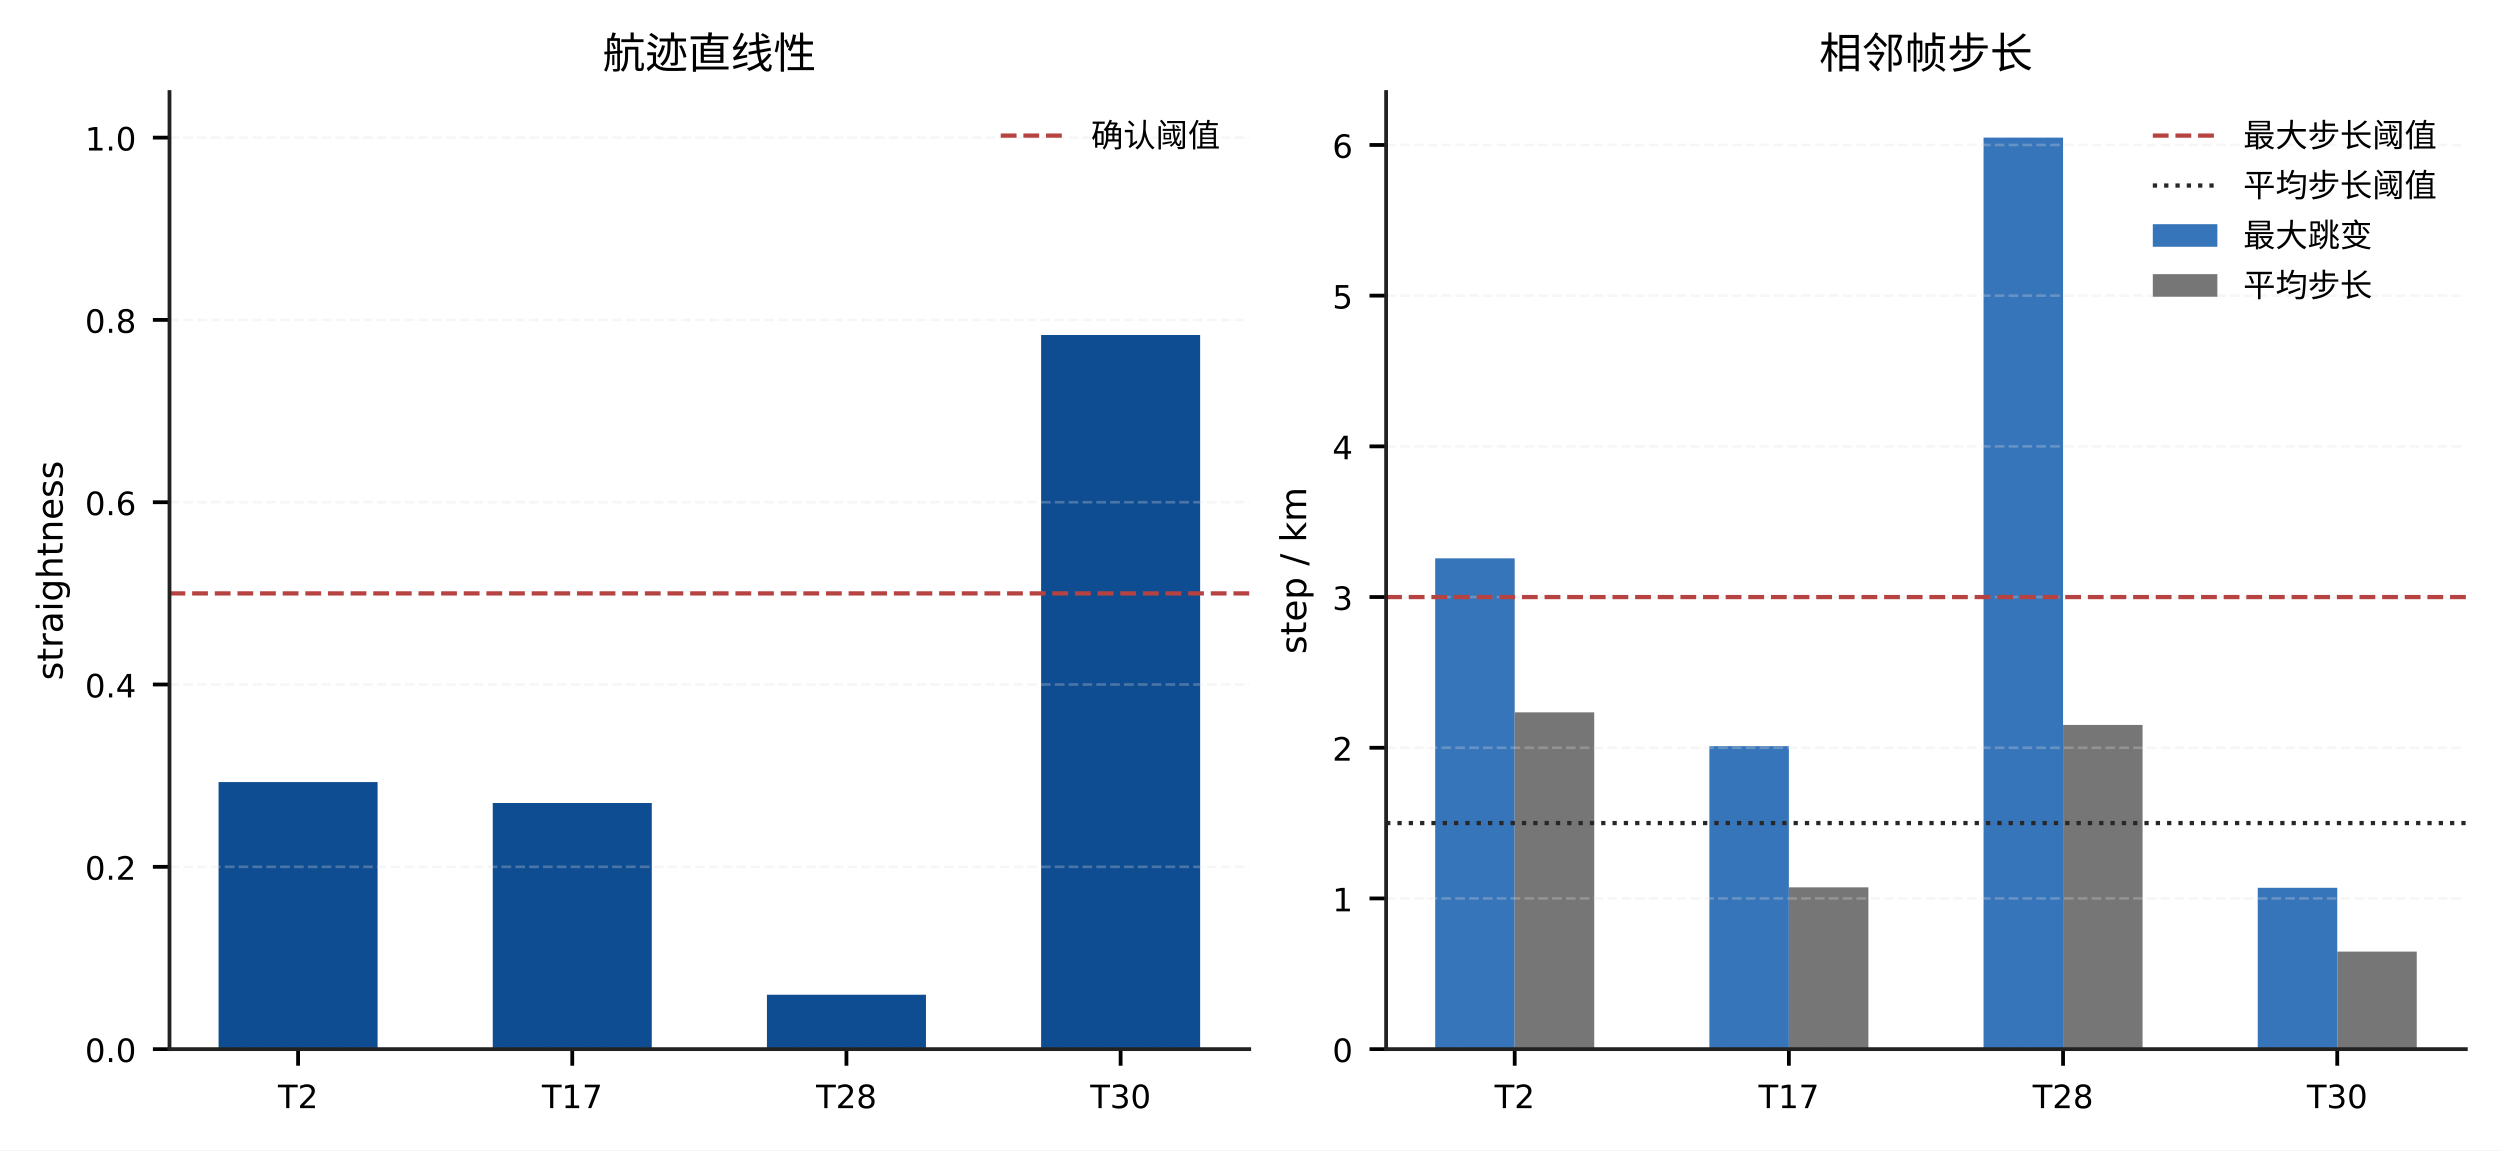
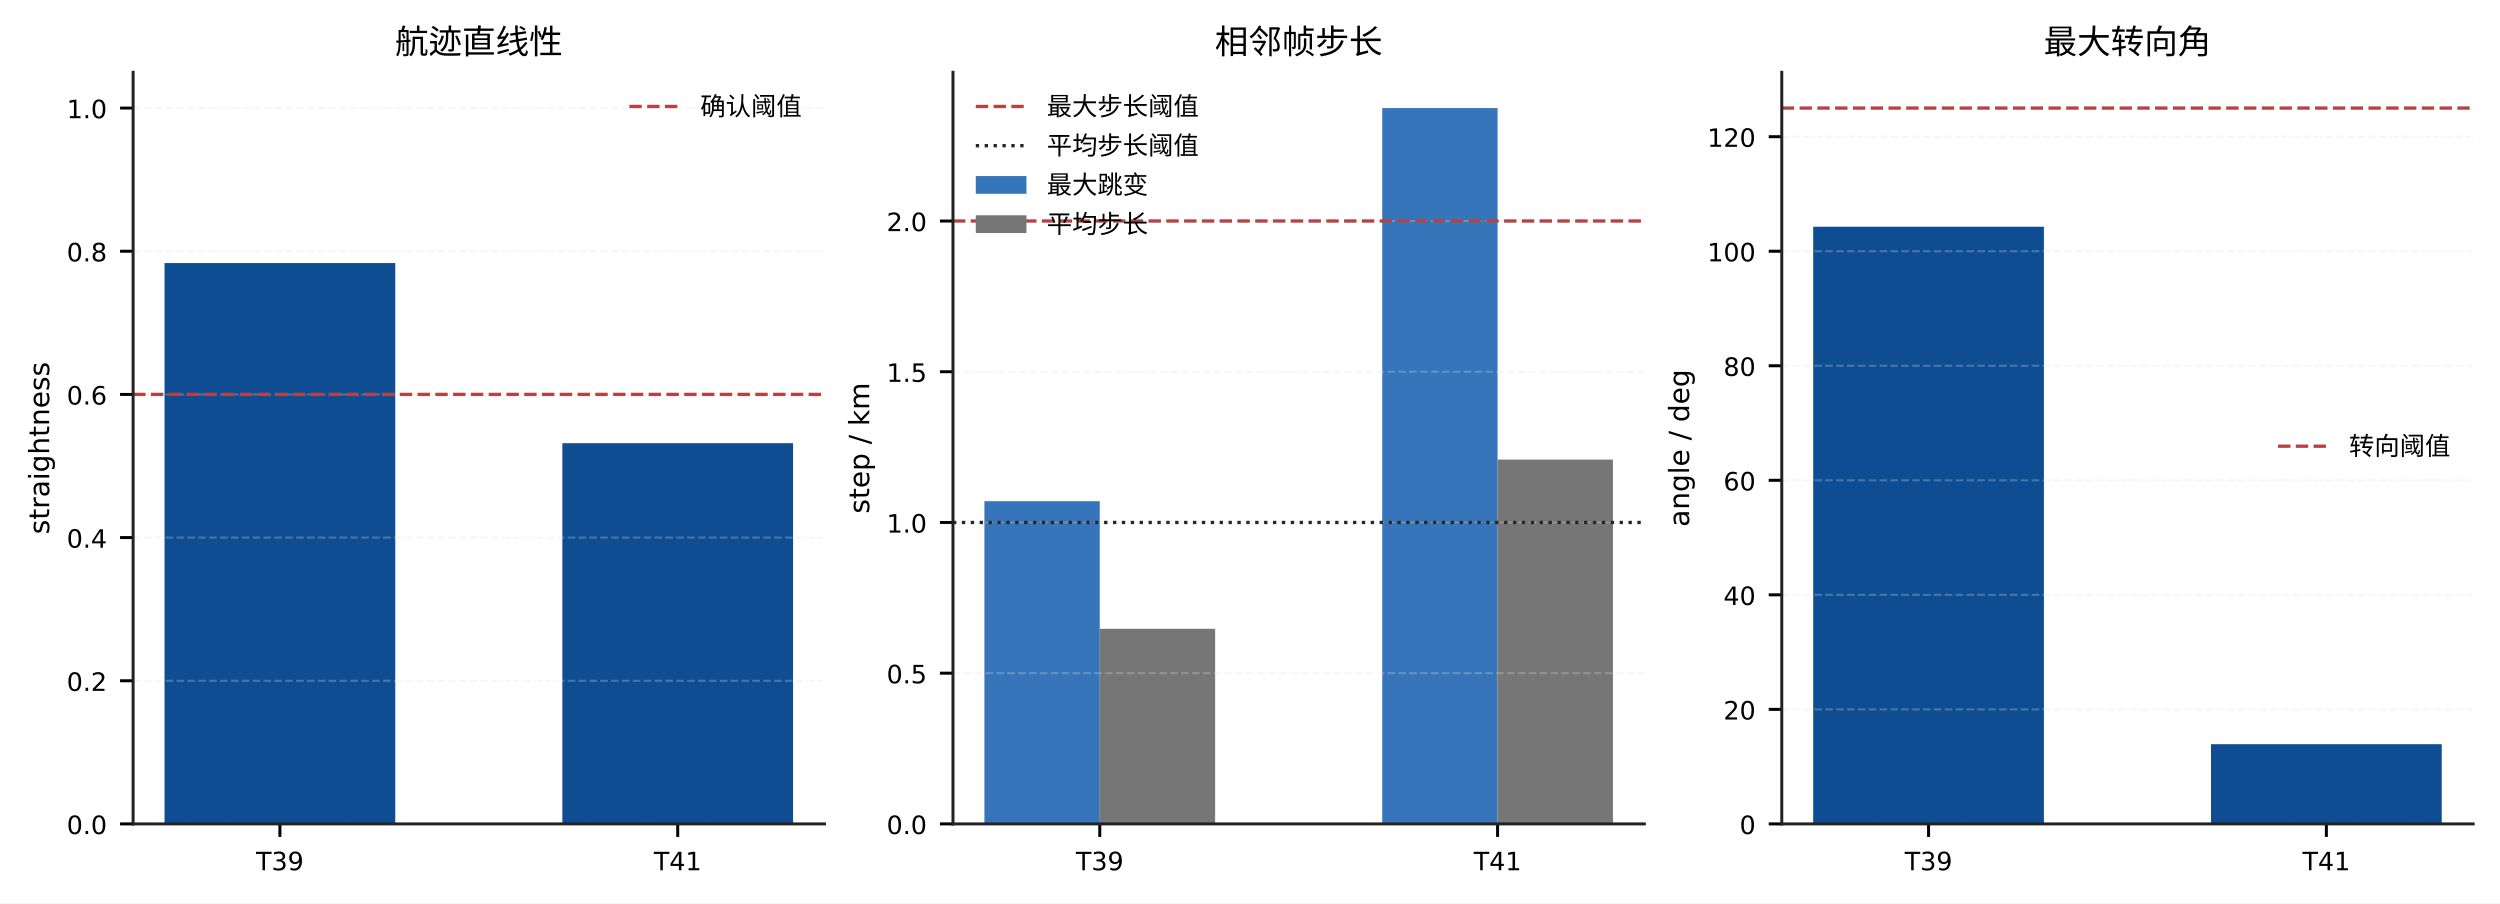
- <svg xmlns="http://www.w3.org/2000/svg" xmlns:xlink="http://www.w3.org/1999/xlink" width="526.8pt" height="242.4pt" viewBox="0 0 526.8 242.4" version="1.1">
+ <svg xmlns="http://www.w3.org/2000/svg" xmlns:xlink="http://www.w3.org/1999/xlink" width="670.8pt" height="242.4pt" viewBox="0 0 670.8 242.4" version="1.1">
  <defs>
    <style type="text/css">*{stroke-linejoin: round; stroke-linecap: butt}</style>
  </defs>
  <g id="figure_1">
    <g id="patch_1">
-       <path d="M 0 242.4  L 526.8 242.4  L 526.8 0  L 0 0  z " style="fill: #ffffff" />
+       <path d="M 0 242.4  L 670.8 242.4  L 670.8 0  L 0 0  z " style="fill: #ffffff" />
    </g>
    <g id="axes_1">
      <g id="patch_2">
-         <path d="M 35.716 221.073  L 263.234 221.073  L 263.234 19.394  L 35.716 19.394  z " style="fill: #ffffff" />
+         <path d="M 35.716 221.073  L 221.231 221.073  L 221.231 19.394  L 35.716 19.394  z " style="fill: #ffffff" />
      </g>
      <g id="patch_3">
-         <path d="M 46.057 221.073  L 79.567 221.073  L 79.567 164.792  L 46.057 164.792  z " clip-path="url(#pc8f30f5d12)" style="fill: #0f4d92" />
+         <path d="M 44.148 221.073  L 106.058 221.073  L 106.058 70.592  L 44.148 70.592  z " clip-path="url(#pd232912676)" style="fill: #0f4d92" />
      </g>
      <g id="patch_4">
-         <path d="M 103.832 221.073  L 137.342 221.073  L 137.342 169.208  L 103.832 169.208  z " clip-path="url(#pc8f30f5d12)" style="fill: #0f4d92" />
-       </g>
-       <g id="patch_5">
-         <path d="M 161.607 221.073  L 195.117 221.073  L 195.117 209.605  L 161.607 209.605  z " clip-path="url(#pc8f30f5d12)" style="fill: #0f4d92" />
-       </g>
-       <g id="patch_6">
-         <path d="M 219.382 221.073  L 252.892 221.073  L 252.892 70.592  L 219.382 70.592  z " clip-path="url(#pc8f30f5d12)" style="fill: #0f4d92" />
+         <path d="M 150.889 221.073  L 212.798 221.073  L 212.798 118.927  L 150.889 118.927  z " clip-path="url(#pd232912676)" style="fill: #0f4d92" />
      </g>
      <g id="matplotlib.axis_1">
        <g id="xtick_1">
          <g id="line2d_1">
            <defs>
-               <path id="m584347f14b" d="M 0 0  L 0 3.5  " style="stroke: #000000; stroke-width: 0.8" />
+               <path id="m7952ef4461" d="M 0 0  L 0 3.5  " style="stroke: #000000; stroke-width: 0.8" />
            </defs>
            <g>
-               <use xlink:href="#m584347f14b" x="62.812" y="221.073" style="stroke: #000000; stroke-width: 0.8" />
+               <use xlink:href="#m7952ef4461" x="75.103" y="221.073" style="stroke: #000000; stroke-width: 0.8" />
            </g>
          </g>
          <g id="text_1">
-             <text style="font-size: 6.8px; font-family: 'Microsoft YaHei', 'SimHei', 'Arial Unicode MS', 'DejaVu Sans', sans-serif; text-anchor: middle" x="62.812" y="233.509" transform="rotate(-0 62.81205 233.5091)">T2</text>
+             <text style="font-size: 6.8px; font-family: 'Microsoft YaHei', 'SimHei', 'Arial Unicode MS', 'DejaVu Sans', sans-serif; text-anchor: middle" x="75.103" y="233.509" transform="rotate(-0 75.10281 233.5091)">T39</text>
          </g>
        </g>
        <g id="xtick_2">
          <g id="line2d_2">
            <g>
-               <use xlink:href="#m584347f14b" x="120.587" y="221.073" style="stroke: #000000; stroke-width: 0.8" />
+               <use xlink:href="#m7952ef4461" x="181.843" y="221.073" style="stroke: #000000; stroke-width: 0.8" />
            </g>
          </g>
          <g id="text_2">
-             <text style="font-size: 6.8px; font-family: 'Microsoft YaHei', 'SimHei', 'Arial Unicode MS', 'DejaVu Sans', sans-serif; text-anchor: middle" x="120.587" y="233.509" transform="rotate(-0 120.5871 233.5091)">T17</text>
-           </g>
-         </g>
-         <g id="xtick_3">
-           <g id="line2d_3">
-             <g>
-               <use xlink:href="#m584347f14b" x="178.362" y="221.073" style="stroke: #000000; stroke-width: 0.8" />
-             </g>
-           </g>
-           <g id="text_3">
-             <text style="font-size: 6.8px; font-family: 'Microsoft YaHei', 'SimHei', 'Arial Unicode MS', 'DejaVu Sans', sans-serif; text-anchor: middle" x="178.362" y="233.509" transform="rotate(-0 178.3621 233.5091)">T28</text>
-           </g>
-         </g>
-         <g id="xtick_4">
-           <g id="line2d_4">
-             <g>
-               <use xlink:href="#m584347f14b" x="236.137" y="221.073" style="stroke: #000000; stroke-width: 0.8" />
-             </g>
-           </g>
-           <g id="text_4">
-             <text style="font-size: 6.8px; font-family: 'Microsoft YaHei', 'SimHei', 'Arial Unicode MS', 'DejaVu Sans', sans-serif; text-anchor: middle" x="236.137" y="233.509" transform="rotate(-0 236.1371 233.5091)">T30</text>
+             <text style="font-size: 6.8px; font-family: 'Microsoft YaHei', 'SimHei', 'Arial Unicode MS', 'DejaVu Sans', sans-serif; text-anchor: middle" x="181.843" y="233.509" transform="rotate(-0 181.8433 233.5091)">T41</text>
          </g>
        </g>
      </g>
      <g id="matplotlib.axis_2">
        <g id="ytick_1">
+           <g id="line2d_3">
+             <path d="M 35.716 221.073  L 221.231 221.073  " clip-path="url(#pd232912676)" style="fill: none; stroke-dasharray: 2.035,0.88; stroke-dashoffset: 0; stroke: #dddddd; stroke-opacity: 0.28; stroke-width: 0.55" />
+           </g>
+           <g id="line2d_4">
+             <defs>
+               <path id="m34fa15d3f6" d="M 0 0  L -3.5 0  " style="stroke: #000000; stroke-width: 0.8" />
+             </defs>
+             <g>
+               <use xlink:href="#m34fa15d3f6" x="35.716" y="221.073" style="stroke: #000000; stroke-width: 0.8" />
+             </g>
+           </g>
+           <g id="text_3">
+             <text style="font-size: 6.8px; font-family: 'Microsoft YaHei', 'SimHei', 'Arial Unicode MS', 'DejaVu Sans', sans-serif; text-anchor: end" x="28.716" y="223.791" transform="rotate(-0 28.71556 223.7912)">0.0</text>
+           </g>
+         </g>
+         <g id="ytick_2">
          <g id="line2d_5">
-             <path d="M 35.716 221.073  L 263.234 221.073  " clip-path="url(#pc8f30f5d12)" style="fill: none; stroke-dasharray: 2.035,0.88; stroke-dashoffset: 0; stroke: #dddddd; stroke-opacity: 0.28; stroke-width: 0.55" />
+             <path d="M 35.716 182.658  L 221.231 182.658  " clip-path="url(#pd232912676)" style="fill: none; stroke-dasharray: 2.035,0.88; stroke-dashoffset: 0; stroke: #dddddd; stroke-opacity: 0.28; stroke-width: 0.55" />
          </g>
          <g id="line2d_6">
-             <defs>
-               <path id="mcade203966" d="M 0 0  L -3.5 0  " style="stroke: #000000; stroke-width: 0.8" />
-             </defs>
-             <g>
-               <use xlink:href="#mcade203966" x="35.716" y="221.073" style="stroke: #000000; stroke-width: 0.8" />
+             <g>
+               <use xlink:href="#m34fa15d3f6" x="35.716" y="182.658" style="stroke: #000000; stroke-width: 0.8" />
+             </g>
+           </g>
+           <g id="text_4">
+             <text style="font-size: 6.8px; font-family: 'Microsoft YaHei', 'SimHei', 'Arial Unicode MS', 'DejaVu Sans', sans-serif; text-anchor: end" x="28.716" y="185.376" transform="rotate(-0 28.71556 185.3762)">0.2</text>
+           </g>
+         </g>
+         <g id="ytick_3">
+           <g id="line2d_7">
+             <path d="M 35.716 144.243  L 221.231 144.243  " clip-path="url(#pd232912676)" style="fill: none; stroke-dasharray: 2.035,0.88; stroke-dashoffset: 0; stroke: #dddddd; stroke-opacity: 0.28; stroke-width: 0.55" />
+           </g>
+           <g id="line2d_8">
+             <g>
+               <use xlink:href="#m34fa15d3f6" x="35.716" y="144.243" style="stroke: #000000; stroke-width: 0.8" />
            </g>
          </g>
          <g id="text_5">
-             <text style="font-size: 6.8px; font-family: 'Microsoft YaHei', 'SimHei', 'Arial Unicode MS', 'DejaVu Sans', sans-serif; text-anchor: end" x="28.716" y="223.791" transform="rotate(-0 28.71556 223.7912)">0.0</text>
-           </g>
-         </g>
-         <g id="ytick_2">
-           <g id="line2d_7">
-             <path d="M 35.716 182.658  L 263.234 182.658  " clip-path="url(#pc8f30f5d12)" style="fill: none; stroke-dasharray: 2.035,0.88; stroke-dashoffset: 0; stroke: #dddddd; stroke-opacity: 0.28; stroke-width: 0.55" />
-           </g>
-           <g id="line2d_8">
-             <g>
-               <use xlink:href="#mcade203966" x="35.716" y="182.658" style="stroke: #000000; stroke-width: 0.8" />
+             <text style="font-size: 6.8px; font-family: 'Microsoft YaHei', 'SimHei', 'Arial Unicode MS', 'DejaVu Sans', sans-serif; text-anchor: end" x="28.716" y="146.961" transform="rotate(-0 28.71556 146.9611)">0.4</text>
+           </g>
+         </g>
+         <g id="ytick_4">
+           <g id="line2d_9">
+             <path d="M 35.716 105.828  L 221.231 105.828  " clip-path="url(#pd232912676)" style="fill: none; stroke-dasharray: 2.035,0.88; stroke-dashoffset: 0; stroke: #dddddd; stroke-opacity: 0.28; stroke-width: 0.55" />
+           </g>
+           <g id="line2d_10">
+             <g>
+               <use xlink:href="#m34fa15d3f6" x="35.716" y="105.828" style="stroke: #000000; stroke-width: 0.8" />
            </g>
          </g>
          <g id="text_6">
-             <text style="font-size: 6.8px; font-family: 'Microsoft YaHei', 'SimHei', 'Arial Unicode MS', 'DejaVu Sans', sans-serif; text-anchor: end" x="28.716" y="185.376" transform="rotate(-0 28.71556 185.3762)">0.2</text>
-           </g>
-         </g>
-         <g id="ytick_3">
-           <g id="line2d_9">
-             <path d="M 35.716 144.243  L 263.234 144.243  " clip-path="url(#pc8f30f5d12)" style="fill: none; stroke-dasharray: 2.035,0.88; stroke-dashoffset: 0; stroke: #dddddd; stroke-opacity: 0.28; stroke-width: 0.55" />
-           </g>
-           <g id="line2d_10">
-             <g>
-               <use xlink:href="#mcade203966" x="35.716" y="144.243" style="stroke: #000000; stroke-width: 0.8" />
+             <text style="font-size: 6.8px; font-family: 'Microsoft YaHei', 'SimHei', 'Arial Unicode MS', 'DejaVu Sans', sans-serif; text-anchor: end" x="28.716" y="108.546" transform="rotate(-0 28.71556 108.5461)">0.6</text>
+           </g>
+         </g>
+         <g id="ytick_5">
+           <g id="line2d_11">
+             <path d="M 35.716 67.413  L 221.231 67.413  " clip-path="url(#pd232912676)" style="fill: none; stroke-dasharray: 2.035,0.88; stroke-dashoffset: 0; stroke: #dddddd; stroke-opacity: 0.28; stroke-width: 0.55" />
+           </g>
+           <g id="line2d_12">
+             <g>
+               <use xlink:href="#m34fa15d3f6" x="35.716" y="67.413" style="stroke: #000000; stroke-width: 0.8" />
            </g>
          </g>
          <g id="text_7">
-             <text style="font-size: 6.8px; font-family: 'Microsoft YaHei', 'SimHei', 'Arial Unicode MS', 'DejaVu Sans', sans-serif; text-anchor: end" x="28.716" y="146.961" transform="rotate(-0 28.71556 146.9611)">0.4</text>
-           </g>
-         </g>
-         <g id="ytick_4">
-           <g id="line2d_11">
-             <path d="M 35.716 105.828  L 263.234 105.828  " clip-path="url(#pc8f30f5d12)" style="fill: none; stroke-dasharray: 2.035,0.88; stroke-dashoffset: 0; stroke: #dddddd; stroke-opacity: 0.28; stroke-width: 0.55" />
-           </g>
-           <g id="line2d_12">
-             <g>
-               <use xlink:href="#mcade203966" x="35.716" y="105.828" style="stroke: #000000; stroke-width: 0.8" />
+             <text style="font-size: 6.8px; font-family: 'Microsoft YaHei', 'SimHei', 'Arial Unicode MS', 'DejaVu Sans', sans-serif; text-anchor: end" x="28.716" y="70.131" transform="rotate(-0 28.71556 70.13105)">0.8</text>
+           </g>
+         </g>
+         <g id="ytick_6">
+           <g id="line2d_13">
+             <path d="M 35.716 28.998  L 221.231 28.998  " clip-path="url(#pd232912676)" style="fill: none; stroke-dasharray: 2.035,0.88; stroke-dashoffset: 0; stroke: #dddddd; stroke-opacity: 0.28; stroke-width: 0.55" />
+           </g>
+           <g id="line2d_14">
+             <g>
+               <use xlink:href="#m34fa15d3f6" x="35.716" y="28.998" style="stroke: #000000; stroke-width: 0.8" />
            </g>
          </g>
          <g id="text_8">
-             <text style="font-size: 6.8px; font-family: 'Microsoft YaHei', 'SimHei', 'Arial Unicode MS', 'DejaVu Sans', sans-serif; text-anchor: end" x="28.716" y="108.546" transform="rotate(-0 28.71556 108.5461)">0.6</text>
-           </g>
-         </g>
-         <g id="ytick_5">
-           <g id="line2d_13">
-             <path d="M 35.716 67.413  L 263.234 67.413  " clip-path="url(#pc8f30f5d12)" style="fill: none; stroke-dasharray: 2.035,0.88; stroke-dashoffset: 0; stroke: #dddddd; stroke-opacity: 0.28; stroke-width: 0.55" />
-           </g>
-           <g id="line2d_14">
-             <g>
-               <use xlink:href="#mcade203966" x="35.716" y="67.413" style="stroke: #000000; stroke-width: 0.8" />
-             </g>
-           </g>
-           <g id="text_9">
-             <text style="font-size: 6.8px; font-family: 'Microsoft YaHei', 'SimHei', 'Arial Unicode MS', 'DejaVu Sans', sans-serif; text-anchor: end" x="28.716" y="70.131" transform="rotate(-0 28.71556 70.13105)">0.8</text>
-           </g>
-         </g>
-         <g id="ytick_6">
-           <g id="line2d_15">
-             <path d="M 35.716 28.998  L 263.234 28.998  " clip-path="url(#pc8f30f5d12)" style="fill: none; stroke-dasharray: 2.035,0.88; stroke-dashoffset: 0; stroke: #dddddd; stroke-opacity: 0.28; stroke-width: 0.55" />
-           </g>
-           <g id="line2d_16">
-             <g>
-               <use xlink:href="#mcade203966" x="35.716" y="28.998" style="stroke: #000000; stroke-width: 0.8" />
-             </g>
-           </g>
-           <g id="text_10">
            <text style="font-size: 6.8px; font-family: 'Microsoft YaHei', 'SimHei', 'Arial Unicode MS', 'DejaVu Sans', sans-serif; text-anchor: end" x="28.716" y="31.716" transform="rotate(-0 28.71556 31.71601)">1.0</text>
          </g>
        </g>
+         <g id="text_9">
+           <text style="font-size: 7.5px; font-family: 'Microsoft YaHei', 'SimHei', 'Arial Unicode MS', 'DejaVu Sans', sans-serif; text-anchor: middle" x="13.195" y="120.234" transform="rotate(-90 13.19531 120.2339)">straightness</text>
+         </g>
+       </g>
+       <g id="line2d_15">
+         <path d="M 35.716 105.828  L 221.231 105.828  " clip-path="url(#pd232912676)" style="fill: none; stroke-dasharray: 3.33,1.44; stroke-dashoffset: 0; stroke: #b64342; stroke-width: 0.9" />
+       </g>
+       <g id="patch_5">
+         <path d="M 35.716 221.073  L 35.716 19.394  " style="fill: none; stroke: #222222; stroke-width: 0.8; stroke-linejoin: miter; stroke-linecap: square" />
+       </g>
+       <g id="patch_6">
+         <path d="M 35.716 221.073  L 221.231 221.073  " style="fill: none; stroke: #222222; stroke-width: 0.8; stroke-linejoin: miter; stroke-linecap: square" />
+       </g>
+       <g id="text_10">
+         <text style="font-size: 9px; font-family: 'Microsoft YaHei', 'SimHei', 'Arial Unicode MS', 'DejaVu Sans', sans-serif; text-anchor: middle" x="128.473" y="14.394" transform="rotate(-0 128.4731 14.39438)">航迹直线性</text>
+       </g>
+       <g id="legend_1">
+         <g id="line2d_16">
+           <path d="M 168.871 28.57  L 175.671 28.57  L 182.471 28.57  " style="fill: none; stroke-dasharray: 3.33,1.44; stroke-dashoffset: 0; stroke: #b64342; stroke-width: 0.9" />
+         </g>
        <g id="text_11">
-           <text style="font-size: 7.5px; font-family: 'Microsoft YaHei', 'SimHei', 'Arial Unicode MS', 'DejaVu Sans', sans-serif; text-anchor: middle" x="13.195" y="120.234" transform="rotate(-90 13.19531 120.2339)">straightness</text>
-         </g>
-       </g>
-       <g id="line2d_17">
-         <path d="M 35.716 125.036  L 263.234 125.036  " clip-path="url(#pc8f30f5d12)" style="fill: none; stroke-dasharray: 3.33,1.44; stroke-dashoffset: 0; stroke: #b64342; stroke-width: 0.9" />
-       </g>
-       <g id="patch_7">
-         <path d="M 35.716 221.073  L 35.716 19.394  " style="fill: none; stroke: #222222; stroke-width: 0.8; stroke-linejoin: miter; stroke-linecap: square" />
-       </g>
-       <g id="patch_8">
-         <path d="M 35.716 221.073  L 263.234 221.073  " style="fill: none; stroke: #222222; stroke-width: 0.8; stroke-linejoin: miter; stroke-linecap: square" />
-       </g>
-       <g id="text_12">
-         <text style="font-size: 9px; font-family: 'Microsoft YaHei', 'SimHei', 'Arial Unicode MS', 'DejaVu Sans', sans-serif; text-anchor: middle" x="149.475" y="14.394" transform="rotate(-0 149.4746 14.39438)">航迹直线性</text>
-       </g>
-       <g id="legend_1">
-         <g id="line2d_18">
-           <path d="M 210.874 28.57  L 217.674 28.57  L 224.474 28.57  " style="fill: none; stroke-dasharray: 3.33,1.44; stroke-dashoffset: 0; stroke: #b64342; stroke-width: 0.9" />
-         </g>
-         <g id="text_13">
-           <text style="font-size: 6.8px; font-family: 'Microsoft YaHei', 'SimHei', 'Arial Unicode MS', 'DejaVu Sans', sans-serif; text-anchor: start" x="229.914" y="30.95" transform="rotate(-0 229.9136 30.95012)">确认阈值</text>
+           <text style="font-size: 6.8px; font-family: 'Microsoft YaHei', 'SimHei', 'Arial Unicode MS', 'DejaVu Sans', sans-serif; text-anchor: start" x="187.911" y="30.95" transform="rotate(-0 187.9106 30.95012)">确认阈值</text>
        </g>
      </g>
    </g>
    <g id="axes_2">
+       <g id="patch_7">
+         <path d="M 255.703 221.073  L 441.218 221.073  L 441.218 19.394  L 255.703 19.394  z " style="fill: #ffffff" />
+       </g>
+       <g id="patch_8">
+         <path d="M 264.136 221.073  L 295.09 221.073  L 295.09 134.475  L 264.136 134.475  z " clip-path="url(#p8fc1f7575b)" style="fill: #3775ba" />
+       </g>
      <g id="patch_9">
-         <path d="M 292.081 221.073  L 519.6 221.073  L 519.6 19.394  L 292.081 19.394  z " style="fill: #ffffff" />
+         <path d="M 370.876 221.073  L 401.831 221.073  L 401.831 28.998  L 370.876 28.998  z " clip-path="url(#p8fc1f7575b)" style="fill: #3775ba" />
      </g>
      <g id="patch_10">
-         <path d="M 302.423 221.073  L 319.178 221.073  L 319.178 117.654  L 302.423 117.654  z " clip-path="url(#p1415827e51)" style="fill: #3775ba" />
+         <path d="M 295.09 221.073  L 326.045 221.073  L 326.045 168.72  L 295.09 168.72  z " clip-path="url(#p8fc1f7575b)" style="fill: #767676" />
      </g>
      <g id="patch_11">
-         <path d="M 360.198 221.073  L 376.953 221.073  L 376.953 157.232  L 360.198 157.232  z " clip-path="url(#p1415827e51)" style="fill: #3775ba" />
-       </g>
-       <g id="patch_12">
-         <path d="M 417.973 221.073  L 434.728 221.073  L 434.728 28.998  L 417.973 28.998  z " clip-path="url(#p1415827e51)" style="fill: #3775ba" />
-       </g>
-       <g id="patch_13">
-         <path d="M 475.748 221.073  L 492.503 221.073  L 492.503 187.076  L 475.748 187.076  z " clip-path="url(#p1415827e51)" style="fill: #3775ba" />
-       </g>
-       <g id="patch_14">
-         <path d="M 319.178 221.073  L 335.933 221.073  L 335.933 150.105  L 319.178 150.105  z " clip-path="url(#p1415827e51)" style="fill: #767676" />
-       </g>
-       <g id="patch_15">
-         <path d="M 376.953 221.073  L 393.708 221.073  L 393.708 186.985  L 376.953 186.985  z " clip-path="url(#p1415827e51)" style="fill: #767676" />
-       </g>
-       <g id="patch_16">
-         <path d="M 434.728 221.073  L 451.483 221.073  L 451.483 152.759  L 434.728 152.759  z " clip-path="url(#p1415827e51)" style="fill: #767676" />
-       </g>
-       <g id="patch_17">
-         <path d="M 492.503 221.073  L 509.258 221.073  L 509.258 200.52  L 492.503 200.52  z " clip-path="url(#p1415827e51)" style="fill: #767676" />
+         <path d="M 401.831 221.073  L 432.786 221.073  L 432.786 123.314  L 401.831 123.314  z " clip-path="url(#p8fc1f7575b)" style="fill: #767676" />
      </g>
      <g id="matplotlib.axis_3">
-         <g id="xtick_5">
-           <g id="line2d_19">
-             <g>
-               <use xlink:href="#m584347f14b" x="319.178" y="221.073" style="stroke: #000000; stroke-width: 0.8" />
-             </g>
-           </g>
-           <g id="text_14">
-             <text style="font-size: 6.8px; font-family: 'Microsoft YaHei', 'SimHei', 'Arial Unicode MS', 'DejaVu Sans', sans-serif; text-anchor: middle" x="319.178" y="233.509" transform="rotate(-0 319.1779 233.5091)">T2</text>
-           </g>
-         </g>
-         <g id="xtick_6">
-           <g id="line2d_20">
-             <g>
-               <use xlink:href="#m584347f14b" x="376.953" y="221.073" style="stroke: #000000; stroke-width: 0.8" />
-             </g>
-           </g>
-           <g id="text_15">
-             <text style="font-size: 6.8px; font-family: 'Microsoft YaHei', 'SimHei', 'Arial Unicode MS', 'DejaVu Sans', sans-serif; text-anchor: middle" x="376.953" y="233.509" transform="rotate(-0 376.953 233.5091)">T17</text>
-           </g>
-         </g>
-         <g id="xtick_7">
-           <g id="line2d_21">
-             <g>
-               <use xlink:href="#m584347f14b" x="434.728" y="221.073" style="stroke: #000000; stroke-width: 0.8" />
-             </g>
-           </g>
-           <g id="text_16">
-             <text style="font-size: 6.8px; font-family: 'Microsoft YaHei', 'SimHei', 'Arial Unicode MS', 'DejaVu Sans', sans-serif; text-anchor: middle" x="434.728" y="233.509" transform="rotate(-0 434.728 233.5091)">T28</text>
-           </g>
-         </g>
-         <g id="xtick_8">
-           <g id="line2d_22">
-             <g>
-               <use xlink:href="#m584347f14b" x="492.503" y="221.073" style="stroke: #000000; stroke-width: 0.8" />
-             </g>
-           </g>
-           <g id="text_17">
-             <text style="font-size: 6.8px; font-family: 'Microsoft YaHei', 'SimHei', 'Arial Unicode MS', 'DejaVu Sans', sans-serif; text-anchor: middle" x="492.503" y="233.509" transform="rotate(-0 492.503 233.5091)">T30</text>
+         <g id="xtick_3">
+           <g id="line2d_17">
+             <g>
+               <use xlink:href="#m7952ef4461" x="295.09" y="221.073" style="stroke: #000000; stroke-width: 0.8" />
+             </g>
+           </g>
+           <g id="text_12">
+             <text style="font-size: 6.8px; font-family: 'Microsoft YaHei', 'SimHei', 'Arial Unicode MS', 'DejaVu Sans', sans-serif; text-anchor: middle" x="295.09" y="233.509" transform="rotate(-0 295.0905 233.5091)">T39</text>
+           </g>
+         </g>
+         <g id="xtick_4">
+           <g id="line2d_18">
+             <g>
+               <use xlink:href="#m7952ef4461" x="401.831" y="221.073" style="stroke: #000000; stroke-width: 0.8" />
+             </g>
+           </g>
+           <g id="text_13">
+             <text style="font-size: 6.8px; font-family: 'Microsoft YaHei', 'SimHei', 'Arial Unicode MS', 'DejaVu Sans', sans-serif; text-anchor: middle" x="401.831" y="233.509" transform="rotate(-0 401.831 233.5091)">T41</text>
          </g>
        </g>
      </g>
      <g id="matplotlib.axis_4">
        <g id="ytick_7">
+           <g id="line2d_19">
+             <path d="M 255.703 221.073  L 441.218 221.073  " clip-path="url(#p8fc1f7575b)" style="fill: none; stroke-dasharray: 2.035,0.88; stroke-dashoffset: 0; stroke: #dddddd; stroke-opacity: 0.28; stroke-width: 0.55" />
+           </g>
+           <g id="line2d_20">
+             <g>
+               <use xlink:href="#m34fa15d3f6" x="255.703" y="221.073" style="stroke: #000000; stroke-width: 0.8" />
+             </g>
+           </g>
+           <g id="text_14">
+             <text style="font-size: 6.8px; font-family: 'Microsoft YaHei', 'SimHei', 'Arial Unicode MS', 'DejaVu Sans', sans-serif; text-anchor: end" x="248.703" y="223.791" transform="rotate(-0 248.7032 223.7912)">0.0</text>
+           </g>
+         </g>
+         <g id="ytick_8">
+           <g id="line2d_21">
+             <path d="M 255.703 180.631  L 441.218 180.631  " clip-path="url(#p8fc1f7575b)" style="fill: none; stroke-dasharray: 2.035,0.88; stroke-dashoffset: 0; stroke: #dddddd; stroke-opacity: 0.28; stroke-width: 0.55" />
+           </g>
+           <g id="line2d_22">
+             <g>
+               <use xlink:href="#m34fa15d3f6" x="255.703" y="180.631" style="stroke: #000000; stroke-width: 0.8" />
+             </g>
+           </g>
+           <g id="text_15">
+             <text style="font-size: 6.8px; font-family: 'Microsoft YaHei', 'SimHei', 'Arial Unicode MS', 'DejaVu Sans', sans-serif; text-anchor: end" x="248.703" y="183.348" transform="rotate(-0 248.7032 183.3484)">0.5</text>
+           </g>
+         </g>
+         <g id="ytick_9">
          <g id="line2d_23">
-             <path d="M 292.081 221.073  L 519.6 221.073  " clip-path="url(#p1415827e51)" style="fill: none; stroke-dasharray: 2.035,0.88; stroke-dashoffset: 0; stroke: #dddddd; stroke-opacity: 0.28; stroke-width: 0.55" />
+             <path d="M 255.703 140.188  L 441.218 140.188  " clip-path="url(#p8fc1f7575b)" style="fill: none; stroke-dasharray: 2.035,0.88; stroke-dashoffset: 0; stroke: #dddddd; stroke-opacity: 0.28; stroke-width: 0.55" />
          </g>
          <g id="line2d_24">
            <g>
-               <use xlink:href="#mcade203966" x="292.081" y="221.073" style="stroke: #000000; stroke-width: 0.8" />
+               <use xlink:href="#m34fa15d3f6" x="255.703" y="140.188" style="stroke: #000000; stroke-width: 0.8" />
+             </g>
+           </g>
+           <g id="text_16">
+             <text style="font-size: 6.8px; font-family: 'Microsoft YaHei', 'SimHei', 'Arial Unicode MS', 'DejaVu Sans', sans-serif; text-anchor: end" x="248.703" y="142.906" transform="rotate(-0 248.7032 142.9056)">1.0</text>
+           </g>
+         </g>
+         <g id="ytick_10">
+           <g id="line2d_25">
+             <path d="M 255.703 99.745  L 441.218 99.745  " clip-path="url(#p8fc1f7575b)" style="fill: none; stroke-dasharray: 2.035,0.88; stroke-dashoffset: 0; stroke: #dddddd; stroke-opacity: 0.28; stroke-width: 0.55" />
+           </g>
+           <g id="line2d_26">
+             <g>
+               <use xlink:href="#m34fa15d3f6" x="255.703" y="99.745" style="stroke: #000000; stroke-width: 0.8" />
+             </g>
+           </g>
+           <g id="text_17">
+             <text style="font-size: 6.8px; font-family: 'Microsoft YaHei', 'SimHei', 'Arial Unicode MS', 'DejaVu Sans', sans-serif; text-anchor: end" x="248.703" y="102.463" transform="rotate(-0 248.7032 102.4629)">1.5</text>
+           </g>
+         </g>
+         <g id="ytick_11">
+           <g id="line2d_27">
+             <path d="M 255.703 59.302  L 441.218 59.302  " clip-path="url(#p8fc1f7575b)" style="fill: none; stroke-dasharray: 2.035,0.88; stroke-dashoffset: 0; stroke: #dddddd; stroke-opacity: 0.28; stroke-width: 0.55" />
+           </g>
+           <g id="line2d_28">
+             <g>
+               <use xlink:href="#m34fa15d3f6" x="255.703" y="59.302" style="stroke: #000000; stroke-width: 0.8" />
            </g>
          </g>
          <g id="text_18">
-             <text style="font-size: 6.8px; font-family: 'Microsoft YaHei', 'SimHei', 'Arial Unicode MS', 'DejaVu Sans', sans-serif; text-anchor: end" x="285.081" y="223.791" transform="rotate(-0 285.0814 223.7912)">0</text>
-           </g>
-         </g>
-         <g id="ytick_8">
-           <g id="line2d_25">
-             <path d="M 292.081 189.319  L 519.6 189.319  " clip-path="url(#p1415827e51)" style="fill: none; stroke-dasharray: 2.035,0.88; stroke-dashoffset: 0; stroke: #dddddd; stroke-opacity: 0.28; stroke-width: 0.55" />
-           </g>
-           <g id="line2d_26">
-             <g>
-               <use xlink:href="#mcade203966" x="292.081" y="189.319" style="stroke: #000000; stroke-width: 0.8" />
-             </g>
-           </g>
-           <g id="text_19">
-             <text style="font-size: 6.8px; font-family: 'Microsoft YaHei', 'SimHei', 'Arial Unicode MS', 'DejaVu Sans', sans-serif; text-anchor: end" x="285.081" y="192.037" transform="rotate(-0 285.0814 192.0367)">1</text>
-           </g>
-         </g>
-         <g id="ytick_9">
-           <g id="line2d_27">
-             <path d="M 292.081 157.564  L 519.6 157.564  " clip-path="url(#p1415827e51)" style="fill: none; stroke-dasharray: 2.035,0.88; stroke-dashoffset: 0; stroke: #dddddd; stroke-opacity: 0.28; stroke-width: 0.55" />
-           </g>
-           <g id="line2d_28">
-             <g>
-               <use xlink:href="#mcade203966" x="292.081" y="157.564" style="stroke: #000000; stroke-width: 0.8" />
-             </g>
-           </g>
-           <g id="text_20">
-             <text style="font-size: 6.8px; font-family: 'Microsoft YaHei', 'SimHei', 'Arial Unicode MS', 'DejaVu Sans', sans-serif; text-anchor: end" x="285.081" y="160.282" transform="rotate(-0 285.0814 160.2822)">2</text>
-           </g>
-         </g>
-         <g id="ytick_10">
-           <g id="line2d_29">
-             <path d="M 292.081 125.81  L 519.6 125.81  " clip-path="url(#p1415827e51)" style="fill: none; stroke-dasharray: 2.035,0.88; stroke-dashoffset: 0; stroke: #dddddd; stroke-opacity: 0.28; stroke-width: 0.55" />
-           </g>
-           <g id="line2d_30">
-             <g>
-               <use xlink:href="#mcade203966" x="292.081" y="125.81" style="stroke: #000000; stroke-width: 0.8" />
-             </g>
-           </g>
-           <g id="text_21">
-             <text style="font-size: 6.8px; font-family: 'Microsoft YaHei', 'SimHei', 'Arial Unicode MS', 'DejaVu Sans', sans-serif; text-anchor: end" x="285.081" y="128.528" transform="rotate(-0 285.0814 128.5277)">3</text>
-           </g>
-         </g>
-         <g id="ytick_11">
-           <g id="line2d_31">
-             <path d="M 292.081 94.055  L 519.6 94.055  " clip-path="url(#p1415827e51)" style="fill: none; stroke-dasharray: 2.035,0.88; stroke-dashoffset: 0; stroke: #dddddd; stroke-opacity: 0.28; stroke-width: 0.55" />
-           </g>
-           <g id="line2d_32">
-             <g>
-               <use xlink:href="#mcade203966" x="292.081" y="94.055" style="stroke: #000000; stroke-width: 0.8" />
-             </g>
-           </g>
-           <g id="text_22">
-             <text style="font-size: 6.8px; font-family: 'Microsoft YaHei', 'SimHei', 'Arial Unicode MS', 'DejaVu Sans', sans-serif; text-anchor: end" x="285.081" y="96.773" transform="rotate(-0 285.0814 96.7732)">4</text>
-           </g>
-         </g>
+             <text style="font-size: 6.8px; font-family: 'Microsoft YaHei', 'SimHei', 'Arial Unicode MS', 'DejaVu Sans', sans-serif; text-anchor: end" x="248.703" y="62.02" transform="rotate(-0 248.7032 62.02007)">2.0</text>
+           </g>
+         </g>
+         <g id="text_19">
+           <text style="font-size: 7.5px; font-family: 'Microsoft YaHei', 'SimHei', 'Arial Unicode MS', 'DejaVu Sans', sans-serif; text-anchor: middle" x="233.226" y="120.234" transform="rotate(-90 233.2263 120.2339)">step / km</text>
+         </g>
+       </g>
+       <g id="line2d_29">
+         <path d="M 255.703 59.302  L 441.218 59.302  " clip-path="url(#p8fc1f7575b)" style="fill: none; stroke-dasharray: 3.33,1.44; stroke-dashoffset: 0; stroke: #b64342; stroke-width: 0.9" />
+       </g>
+       <g id="line2d_30">
+         <path d="M 255.703 140.188  L 441.218 140.188  " clip-path="url(#p8fc1f7575b)" style="fill: none; stroke-dasharray: 0.9,1.485; stroke-dashoffset: 0; stroke: #272727; stroke-width: 0.9" />
+       </g>
+       <g id="patch_12">
+         <path d="M 255.703 221.073  L 255.703 19.394  " style="fill: none; stroke: #222222; stroke-width: 0.8; stroke-linejoin: miter; stroke-linecap: square" />
+       </g>
+       <g id="patch_13">
+         <path d="M 255.703 221.073  L 441.218 221.073  " style="fill: none; stroke: #222222; stroke-width: 0.8; stroke-linejoin: miter; stroke-linecap: square" />
+       </g>
+       <g id="text_20">
+         <text style="font-size: 9px; font-family: 'Microsoft YaHei', 'SimHei', 'Arial Unicode MS', 'DejaVu Sans', sans-serif; text-anchor: middle" x="348.461" y="14.394" transform="rotate(-0 348.4607 14.39438)">相邻帧步长</text>
+       </g>
+       <g id="legend_2">
+         <g id="line2d_31">
+           <path d="M 261.823 28.57  L 268.623 28.57  L 275.423 28.57  " style="fill: none; stroke-dasharray: 3.33,1.44; stroke-dashoffset: 0; stroke: #b64342; stroke-width: 0.9" />
+         </g>
+         <g id="text_21">
+           <text style="font-size: 6.8px; font-family: 'Microsoft YaHei', 'SimHei', 'Arial Unicode MS', 'DejaVu Sans', sans-serif; text-anchor: start" x="280.863" y="30.95" transform="rotate(-0 280.8632 30.95012)">最大步长阈值</text>
+         </g>
+         <g id="line2d_32">
+           <path d="M 261.823 39.096  L 268.623 39.096  L 275.423 39.096  " style="fill: none; stroke-dasharray: 0.9,1.485; stroke-dashoffset: 0; stroke: #272727; stroke-width: 0.9" />
+         </g>
+         <g id="text_22">
+           <text style="font-size: 6.8px; font-family: 'Microsoft YaHei', 'SimHei', 'Arial Unicode MS', 'DejaVu Sans', sans-serif; text-anchor: start" x="280.863" y="41.476" transform="rotate(-0 280.8632 41.47631)">平均步长阈值</text>
+         </g>
+         <g id="patch_14">
+           <path d="M 261.823 52.002  L 275.423 52.002  L 275.423 47.242  L 261.823 47.242  z " style="fill: #3775ba" />
+         </g>
+         <g id="text_23">
+           <text style="font-size: 6.8px; font-family: 'Microsoft YaHei', 'SimHei', 'Arial Unicode MS', 'DejaVu Sans', sans-serif; text-anchor: start" x="280.863" y="52.002" transform="rotate(-0 280.8632 52.0025)">最大跳变</text>
+         </g>
+         <g id="patch_15">
+           <path d="M 261.823 62.529  L 275.423 62.529  L 275.423 57.769  L 261.823 57.769  z " style="fill: #767676" />
+         </g>
+         <g id="text_24">
+           <text style="font-size: 6.8px; font-family: 'Microsoft YaHei', 'SimHei', 'Arial Unicode MS', 'DejaVu Sans', sans-serif; text-anchor: start" x="280.863" y="62.529" transform="rotate(-0 280.8632 62.52869)">平均步长</text>
+         </g>
+       </g>
+     </g>
+     <g id="axes_3">
+       <g id="patch_16">
+         <path d="M 478.085 221.073  L 663.6 221.073  L 663.6 19.394  L 478.085 19.394  z " style="fill: #ffffff" />
+       </g>
+       <g id="patch_17">
+         <path d="M 486.517 221.073  L 548.427 221.073  L 548.427 60.846  L 486.517 60.846  z " clip-path="url(#pff3c0cb281)" style="fill: #0f4d92" />
+       </g>
+       <g id="patch_18">
+         <path d="M 593.258 221.073  L 655.167 221.073  L 655.167 199.689  L 593.258 199.689  z " clip-path="url(#pff3c0cb281)" style="fill: #0f4d92" />
+       </g>
+       <g id="matplotlib.axis_5">
+         <g id="xtick_5">
+           <g id="line2d_33">
+             <g>
+               <use xlink:href="#m7952ef4461" x="517.472" y="221.073" style="stroke: #000000; stroke-width: 0.8" />
+             </g>
+           </g>
+           <g id="text_25">
+             <text style="font-size: 6.8px; font-family: 'Microsoft YaHei', 'SimHei', 'Arial Unicode MS', 'DejaVu Sans', sans-serif; text-anchor: middle" x="517.472" y="233.509" transform="rotate(-0 517.4718 233.5091)">T39</text>
+           </g>
+         </g>
+         <g id="xtick_6">
+           <g id="line2d_34">
+             <g>
+               <use xlink:href="#m7952ef4461" x="624.212" y="221.073" style="stroke: #000000; stroke-width: 0.8" />
+             </g>
+           </g>
+           <g id="text_26">
+             <text style="font-size: 6.8px; font-family: 'Microsoft YaHei', 'SimHei', 'Arial Unicode MS', 'DejaVu Sans', sans-serif; text-anchor: middle" x="624.212" y="233.509" transform="rotate(-0 624.2123 233.5091)">T41</text>
+           </g>
+         </g>
+       </g>
+       <g id="matplotlib.axis_6">
        <g id="ytick_12">
-           <g id="line2d_33">
-             <path d="M 292.081 62.301  L 519.6 62.301  " clip-path="url(#p1415827e51)" style="fill: none; stroke-dasharray: 2.035,0.88; stroke-dashoffset: 0; stroke: #dddddd; stroke-opacity: 0.28; stroke-width: 0.55" />
-           </g>
-           <g id="line2d_34">
-             <g>
-               <use xlink:href="#mcade203966" x="292.081" y="62.301" style="stroke: #000000; stroke-width: 0.8" />
-             </g>
-           </g>
-           <g id="text_23">
-             <text style="font-size: 6.8px; font-family: 'Microsoft YaHei', 'SimHei', 'Arial Unicode MS', 'DejaVu Sans', sans-serif; text-anchor: end" x="285.081" y="65.019" transform="rotate(-0 285.0814 65.0187)">5</text>
+           <g id="line2d_35">
+             <path d="M 478.085 221.073  L 663.6 221.073  " clip-path="url(#pff3c0cb281)" style="fill: none; stroke-dasharray: 2.035,0.88; stroke-dashoffset: 0; stroke: #dddddd; stroke-opacity: 0.28; stroke-width: 0.55" />
+           </g>
+           <g id="line2d_36">
+             <g>
+               <use xlink:href="#m34fa15d3f6" x="478.085" y="221.073" style="stroke: #000000; stroke-width: 0.8" />
+             </g>
+           </g>
+           <g id="text_27">
+             <text style="font-size: 6.8px; font-family: 'Microsoft YaHei', 'SimHei', 'Arial Unicode MS', 'DejaVu Sans', sans-serif; text-anchor: end" x="471.085" y="223.791" transform="rotate(-0 471.0845 223.7912)">0</text>
          </g>
        </g>
        <g id="ytick_13">
-           <g id="line2d_35">
-             <path d="M 292.081 30.546  L 519.6 30.546  " clip-path="url(#p1415827e51)" style="fill: none; stroke-dasharray: 2.035,0.88; stroke-dashoffset: 0; stroke: #dddddd; stroke-opacity: 0.28; stroke-width: 0.55" />
-           </g>
-           <g id="line2d_36">
-             <g>
-               <use xlink:href="#mcade203966" x="292.081" y="30.546" style="stroke: #000000; stroke-width: 0.8" />
-             </g>
-           </g>
-           <g id="text_24">
-             <text style="font-size: 6.8px; font-family: 'Microsoft YaHei', 'SimHei', 'Arial Unicode MS', 'DejaVu Sans', sans-serif; text-anchor: end" x="285.081" y="33.264" transform="rotate(-0 285.0814 33.26419)">6</text>
-           </g>
-         </g>
-         <g id="text_25">
-           <text style="font-size: 7.5px; font-family: 'Microsoft YaHei', 'SimHei', 'Arial Unicode MS', 'DejaVu Sans', sans-serif; text-anchor: middle" x="275.229" y="120.234" transform="rotate(-90 275.2294 120.2339)">step / km</text>
-         </g>
-       </g>
-       <g id="line2d_37">
-         <path d="M 292.081 125.81  L 519.6 125.81  " clip-path="url(#p1415827e51)" style="fill: none; stroke-dasharray: 3.33,1.44; stroke-dashoffset: 0; stroke: #b64342; stroke-width: 0.9" />
-       </g>
-       <g id="line2d_38">
-         <path d="M 292.081 173.442  L 519.6 173.442  " clip-path="url(#p1415827e51)" style="fill: none; stroke-dasharray: 0.9,1.485; stroke-dashoffset: 0; stroke: #272727; stroke-width: 0.9" />
-       </g>
-       <g id="patch_18">
-         <path d="M 292.081 221.073  L 292.081 19.394  " style="fill: none; stroke: #222222; stroke-width: 0.8; stroke-linejoin: miter; stroke-linecap: square" />
+           <g id="line2d_37">
+             <path d="M 478.085 190.341  L 663.6 190.341  " clip-path="url(#pff3c0cb281)" style="fill: none; stroke-dasharray: 2.035,0.88; stroke-dashoffset: 0; stroke: #dddddd; stroke-opacity: 0.28; stroke-width: 0.55" />
+           </g>
+           <g id="line2d_38">
+             <g>
+               <use xlink:href="#m34fa15d3f6" x="478.085" y="190.341" style="stroke: #000000; stroke-width: 0.8" />
+             </g>
+           </g>
+           <g id="text_28">
+             <text style="font-size: 6.8px; font-family: 'Microsoft YaHei', 'SimHei', 'Arial Unicode MS', 'DejaVu Sans', sans-serif; text-anchor: end" x="471.085" y="193.059" transform="rotate(-0 471.0845 193.0592)">20</text>
+           </g>
+         </g>
+         <g id="ytick_14">
+           <g id="line2d_39">
+             <path d="M 478.085 159.609  L 663.6 159.609  " clip-path="url(#pff3c0cb281)" style="fill: none; stroke-dasharray: 2.035,0.88; stroke-dashoffset: 0; stroke: #dddddd; stroke-opacity: 0.28; stroke-width: 0.55" />
+           </g>
+           <g id="line2d_40">
+             <g>
+               <use xlink:href="#m34fa15d3f6" x="478.085" y="159.609" style="stroke: #000000; stroke-width: 0.8" />
+             </g>
+           </g>
+           <g id="text_29">
+             <text style="font-size: 6.8px; font-family: 'Microsoft YaHei', 'SimHei', 'Arial Unicode MS', 'DejaVu Sans', sans-serif; text-anchor: end" x="471.085" y="162.327" transform="rotate(-0 471.0845 162.3271)">40</text>
+           </g>
+         </g>
+         <g id="ytick_15">
+           <g id="line2d_41">
+             <path d="M 478.085 128.877  L 663.6 128.877  " clip-path="url(#pff3c0cb281)" style="fill: none; stroke-dasharray: 2.035,0.88; stroke-dashoffset: 0; stroke: #dddddd; stroke-opacity: 0.28; stroke-width: 0.55" />
+           </g>
+           <g id="line2d_42">
+             <g>
+               <use xlink:href="#m34fa15d3f6" x="478.085" y="128.877" style="stroke: #000000; stroke-width: 0.8" />
+             </g>
+           </g>
+           <g id="text_30">
+             <text style="font-size: 6.8px; font-family: 'Microsoft YaHei', 'SimHei', 'Arial Unicode MS', 'DejaVu Sans', sans-serif; text-anchor: end" x="471.085" y="131.595" transform="rotate(-0 471.0845 131.5951)">60</text>
+           </g>
+         </g>
+         <g id="ytick_16">
+           <g id="line2d_43">
+             <path d="M 478.085 98.145  L 663.6 98.145  " clip-path="url(#pff3c0cb281)" style="fill: none; stroke-dasharray: 2.035,0.88; stroke-dashoffset: 0; stroke: #dddddd; stroke-opacity: 0.28; stroke-width: 0.55" />
+           </g>
+           <g id="line2d_44">
+             <g>
+               <use xlink:href="#m34fa15d3f6" x="478.085" y="98.145" style="stroke: #000000; stroke-width: 0.8" />
+             </g>
+           </g>
+           <g id="text_31">
+             <text style="font-size: 6.8px; font-family: 'Microsoft YaHei', 'SimHei', 'Arial Unicode MS', 'DejaVu Sans', sans-serif; text-anchor: end" x="471.085" y="100.863" transform="rotate(-0 471.0845 100.8631)">80</text>
+           </g>
+         </g>
+         <g id="ytick_17">
+           <g id="line2d_45">
+             <path d="M 478.085 67.413  L 663.6 67.413  " clip-path="url(#pff3c0cb281)" style="fill: none; stroke-dasharray: 2.035,0.88; stroke-dashoffset: 0; stroke: #dddddd; stroke-opacity: 0.28; stroke-width: 0.55" />
+           </g>
+           <g id="line2d_46">
+             <g>
+               <use xlink:href="#m34fa15d3f6" x="478.085" y="67.413" style="stroke: #000000; stroke-width: 0.8" />
+             </g>
+           </g>
+           <g id="text_32">
+             <text style="font-size: 6.8px; font-family: 'Microsoft YaHei', 'SimHei', 'Arial Unicode MS', 'DejaVu Sans', sans-serif; text-anchor: end" x="471.085" y="70.131" transform="rotate(-0 471.0845 70.13105)">100</text>
+           </g>
+         </g>
+         <g id="ytick_18">
+           <g id="line2d_47">
+             <path d="M 478.085 36.681  L 663.6 36.681  " clip-path="url(#pff3c0cb281)" style="fill: none; stroke-dasharray: 2.035,0.88; stroke-dashoffset: 0; stroke: #dddddd; stroke-opacity: 0.28; stroke-width: 0.55" />
+           </g>
+           <g id="line2d_48">
+             <g>
+               <use xlink:href="#m34fa15d3f6" x="478.085" y="36.681" style="stroke: #000000; stroke-width: 0.8" />
+             </g>
+           </g>
+           <g id="text_33">
+             <text style="font-size: 6.8px; font-family: 'Microsoft YaHei', 'SimHei', 'Arial Unicode MS', 'DejaVu Sans', sans-serif; text-anchor: end" x="471.085" y="39.399" transform="rotate(-0 471.0845 39.39902)">120</text>
+           </g>
+         </g>
+         <g id="text_34">
+           <text style="font-size: 7.5px; font-family: 'Microsoft YaHei', 'SimHei', 'Arial Unicode MS', 'DejaVu Sans', sans-serif; text-anchor: middle" x="453.214" y="120.234" transform="rotate(-90 453.214 120.2339)">angle / deg</text>
+         </g>
+       </g>
+       <g id="line2d_49">
+         <path d="M 478.085 28.998  L 663.6 28.998  " clip-path="url(#pff3c0cb281)" style="fill: none; stroke-dasharray: 3.33,1.44; stroke-dashoffset: 0; stroke: #b64342; stroke-width: 0.9" />
      </g>
      <g id="patch_19">
-         <path d="M 292.081 221.073  L 519.6 221.073  " style="fill: none; stroke: #222222; stroke-width: 0.8; stroke-linejoin: miter; stroke-linecap: square" />
-       </g>
-       <g id="text_26">
-         <text style="font-size: 9px; font-family: 'Microsoft YaHei', 'SimHei', 'Arial Unicode MS', 'DejaVu Sans', sans-serif; text-anchor: middle" x="405.84" y="14.394" transform="rotate(-0 405.8405 14.39438)">相邻帧步长</text>
-       </g>
-       <g id="legend_2">
-         <g id="line2d_39">
-           <path d="M 453.64 28.57  L 460.44 28.57  L 467.24 28.57  " style="fill: none; stroke-dasharray: 3.33,1.44; stroke-dashoffset: 0; stroke: #b64342; stroke-width: 0.9" />
-         </g>
-         <g id="text_27">
-           <text style="font-size: 6.8px; font-family: 'Microsoft YaHei', 'SimHei', 'Arial Unicode MS', 'DejaVu Sans', sans-serif; text-anchor: start" x="472.68" y="30.95" transform="rotate(-0 472.6795 30.95012)">最大步长阈值</text>
-         </g>
-         <g id="line2d_40">
-           <path d="M 453.64 39.096  L 460.44 39.096  L 467.24 39.096  " style="fill: none; stroke-dasharray: 0.9,1.485; stroke-dashoffset: 0; stroke: #272727; stroke-width: 0.9" />
-         </g>
-         <g id="text_28">
-           <text style="font-size: 6.8px; font-family: 'Microsoft YaHei', 'SimHei', 'Arial Unicode MS', 'DejaVu Sans', sans-serif; text-anchor: start" x="472.68" y="41.476" transform="rotate(-0 472.6795 41.47631)">平均步长阈值</text>
-         </g>
-         <g id="patch_20">
-           <path d="M 453.64 52.002  L 467.24 52.002  L 467.24 47.242  L 453.64 47.242  z " style="fill: #3775ba" />
-         </g>
-         <g id="text_29">
-           <text style="font-size: 6.8px; font-family: 'Microsoft YaHei', 'SimHei', 'Arial Unicode MS', 'DejaVu Sans', sans-serif; text-anchor: start" x="472.68" y="52.002" transform="rotate(-0 472.6795 52.0025)">最大跳变</text>
-         </g>
-         <g id="patch_21">
-           <path d="M 453.64 62.529  L 467.24 62.529  L 467.24 57.769  L 453.64 57.769  z " style="fill: #767676" />
-         </g>
-         <g id="text_30">
-           <text style="font-size: 6.8px; font-family: 'Microsoft YaHei', 'SimHei', 'Arial Unicode MS', 'DejaVu Sans', sans-serif; text-anchor: start" x="472.68" y="62.529" transform="rotate(-0 472.6795 62.52869)">平均步长</text>
+         <path d="M 478.085 221.073  L 478.085 19.394  " style="fill: none; stroke: #222222; stroke-width: 0.8; stroke-linejoin: miter; stroke-linecap: square" />
+       </g>
+       <g id="patch_20">
+         <path d="M 478.085 221.073  L 663.6 221.073  " style="fill: none; stroke: #222222; stroke-width: 0.8; stroke-linejoin: miter; stroke-linecap: square" />
+       </g>
+       <g id="text_35">
+         <text style="font-size: 9px; font-family: 'Microsoft YaHei', 'SimHei', 'Arial Unicode MS', 'DejaVu Sans', sans-serif; text-anchor: middle" x="570.842" y="14.394" transform="rotate(-0 570.842 14.39438)">最大转向角</text>
+       </g>
+       <g id="legend_3">
+         <g id="line2d_50">
+           <path d="M 611.24 119.727  L 618.04 119.727  L 624.84 119.727  " style="fill: none; stroke-dasharray: 3.33,1.44; stroke-dashoffset: 0; stroke: #b64342; stroke-width: 0.9" />
+         </g>
+         <g id="text_36">
+           <text style="font-size: 6.8px; font-family: 'Microsoft YaHei', 'SimHei', 'Arial Unicode MS', 'DejaVu Sans', sans-serif; text-anchor: start" x="630.28" y="122.107" transform="rotate(-0 630.2795 122.1065)">转向阈值</text>
        </g>
      </g>
    </g>
  </g>
  <defs>
-     <clipPath id="pc8f30f5d12">
-       <rect x="35.716" y="19.394" width="227.518" height="201.679" />
+     <clipPath id="pd232912676">
+       <rect x="35.716" y="19.394" width="185.515" height="201.679" />
    </clipPath>
-     <clipPath id="p1415827e51">
-       <rect x="292.081" y="19.394" width="227.518" height="201.679" />
+     <clipPath id="p8fc1f7575b">
+       <rect x="255.703" y="19.394" width="185.515" height="201.679" />
+     </clipPath>
+     <clipPath id="pff3c0cb281">
+       <rect x="478.085" y="19.394" width="185.515" height="201.679" />
    </clipPath>
  </defs>
</svg>
